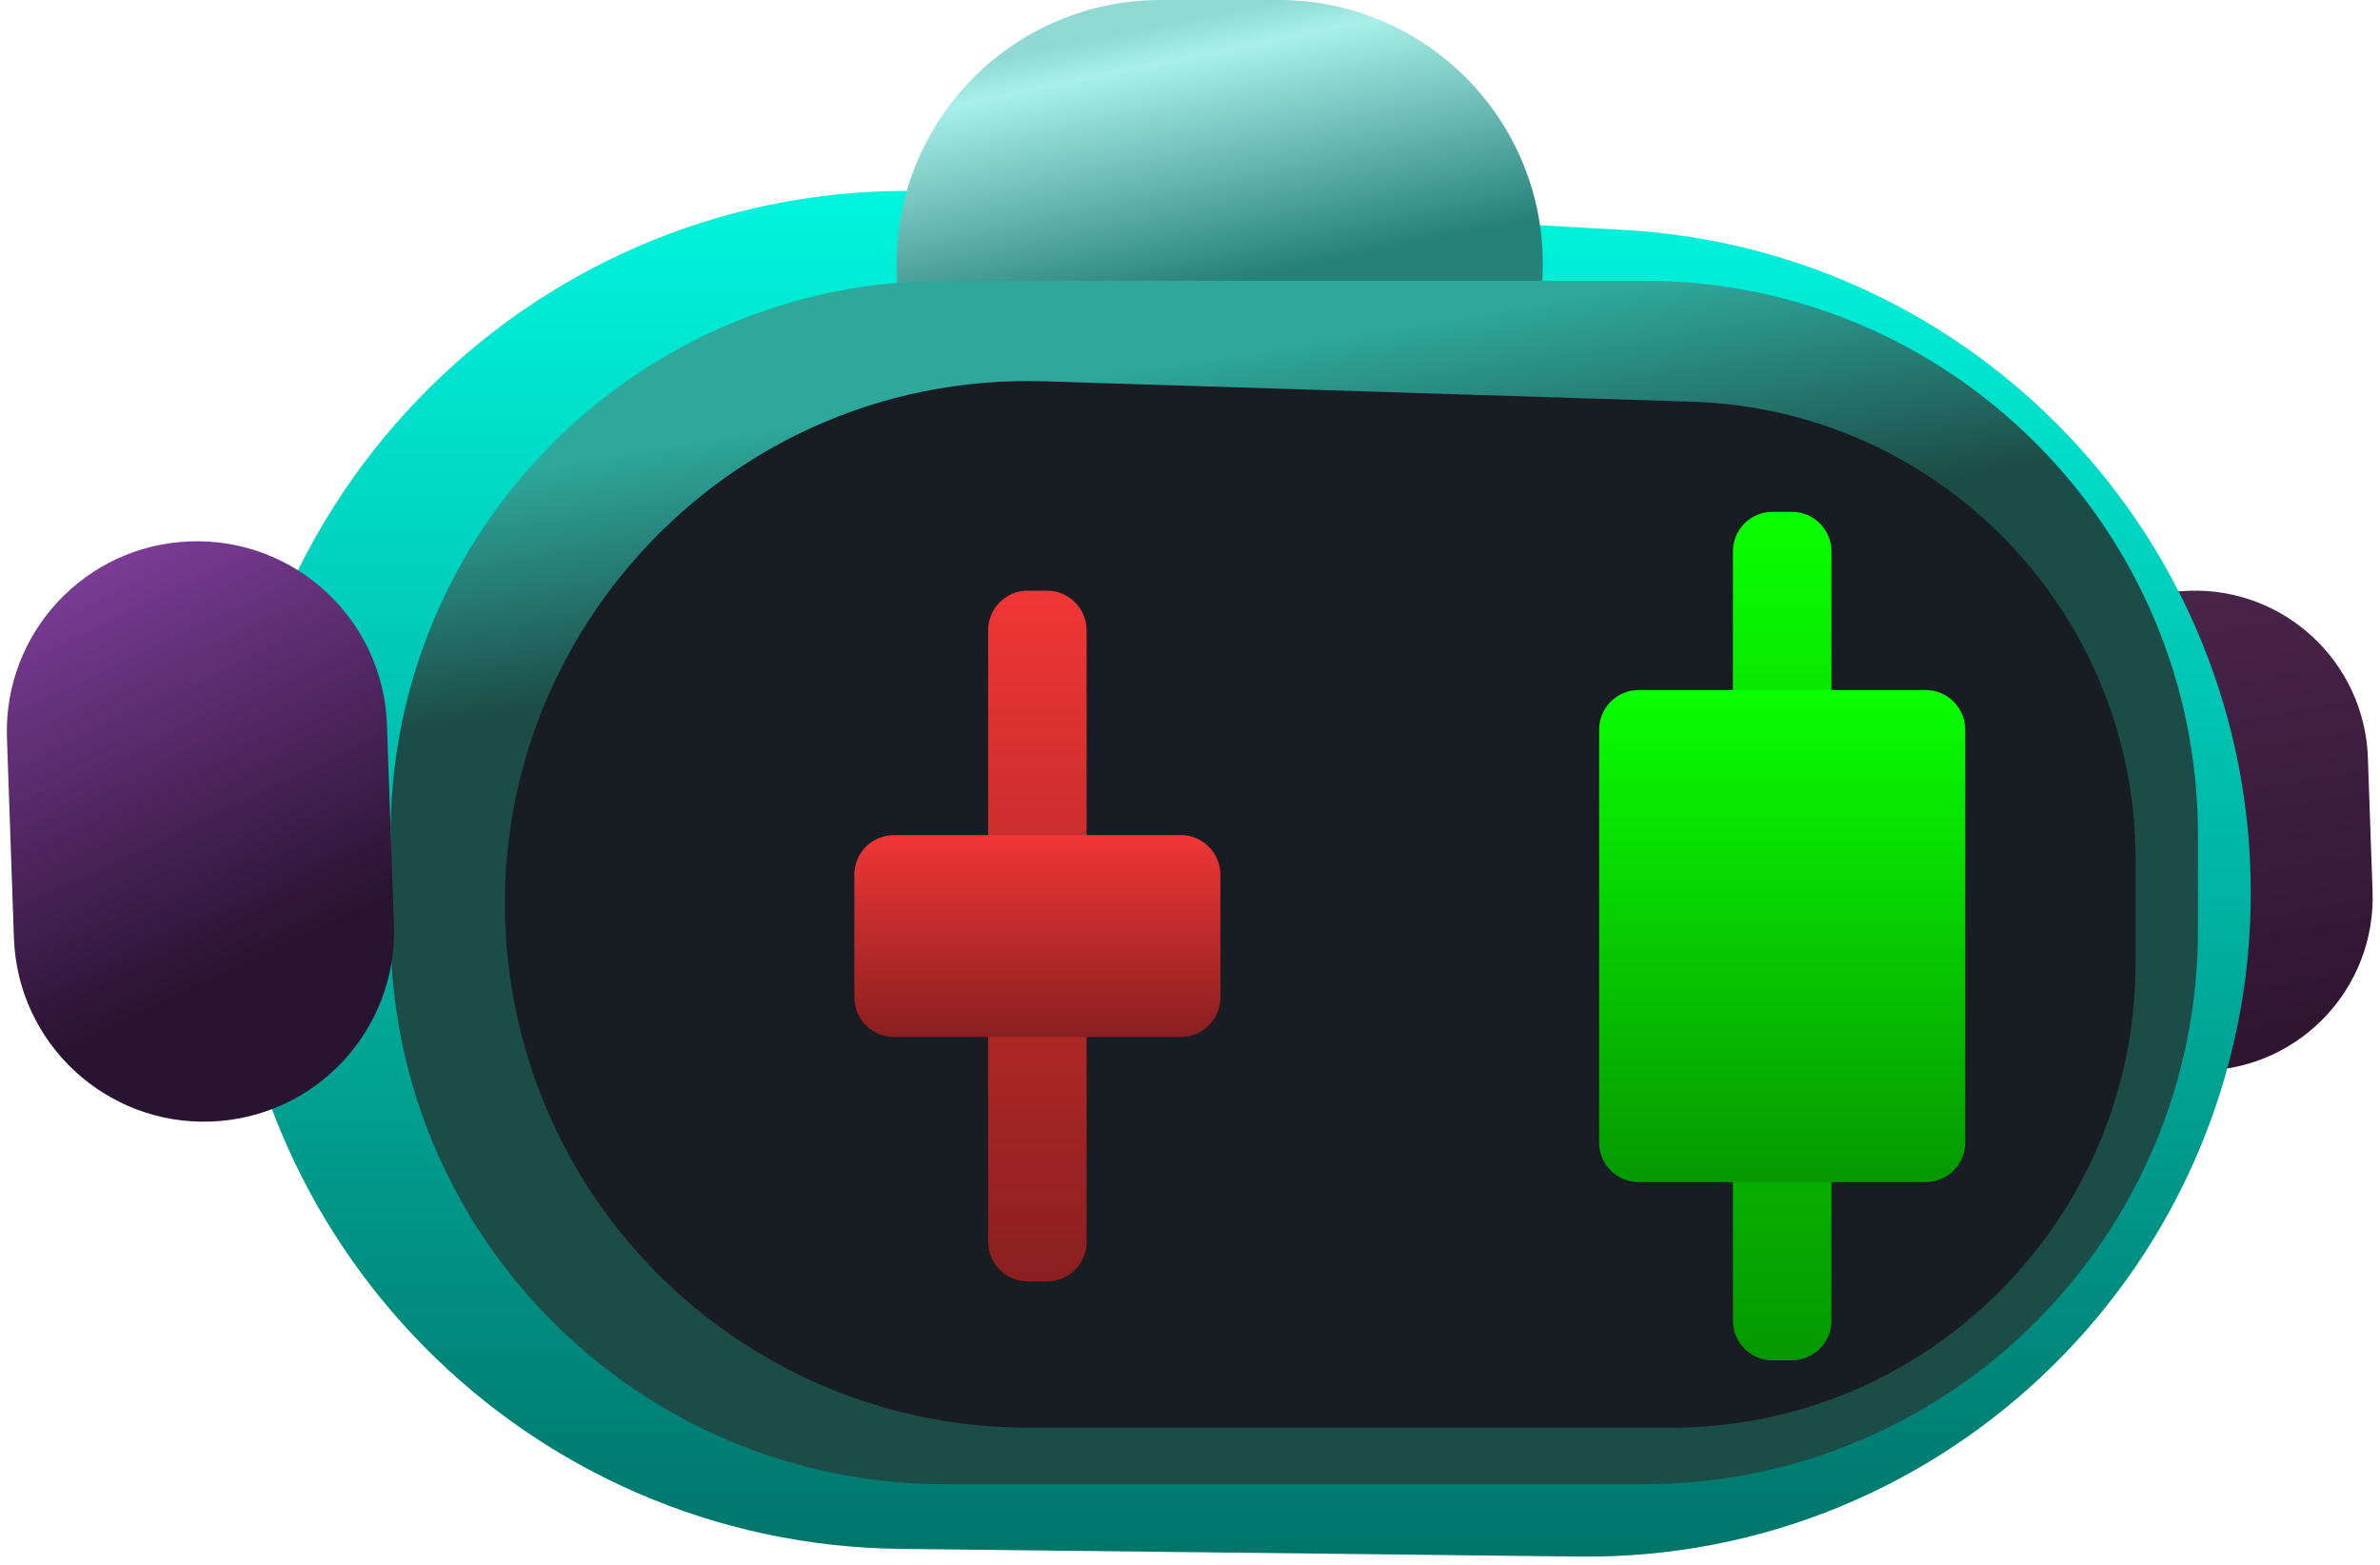
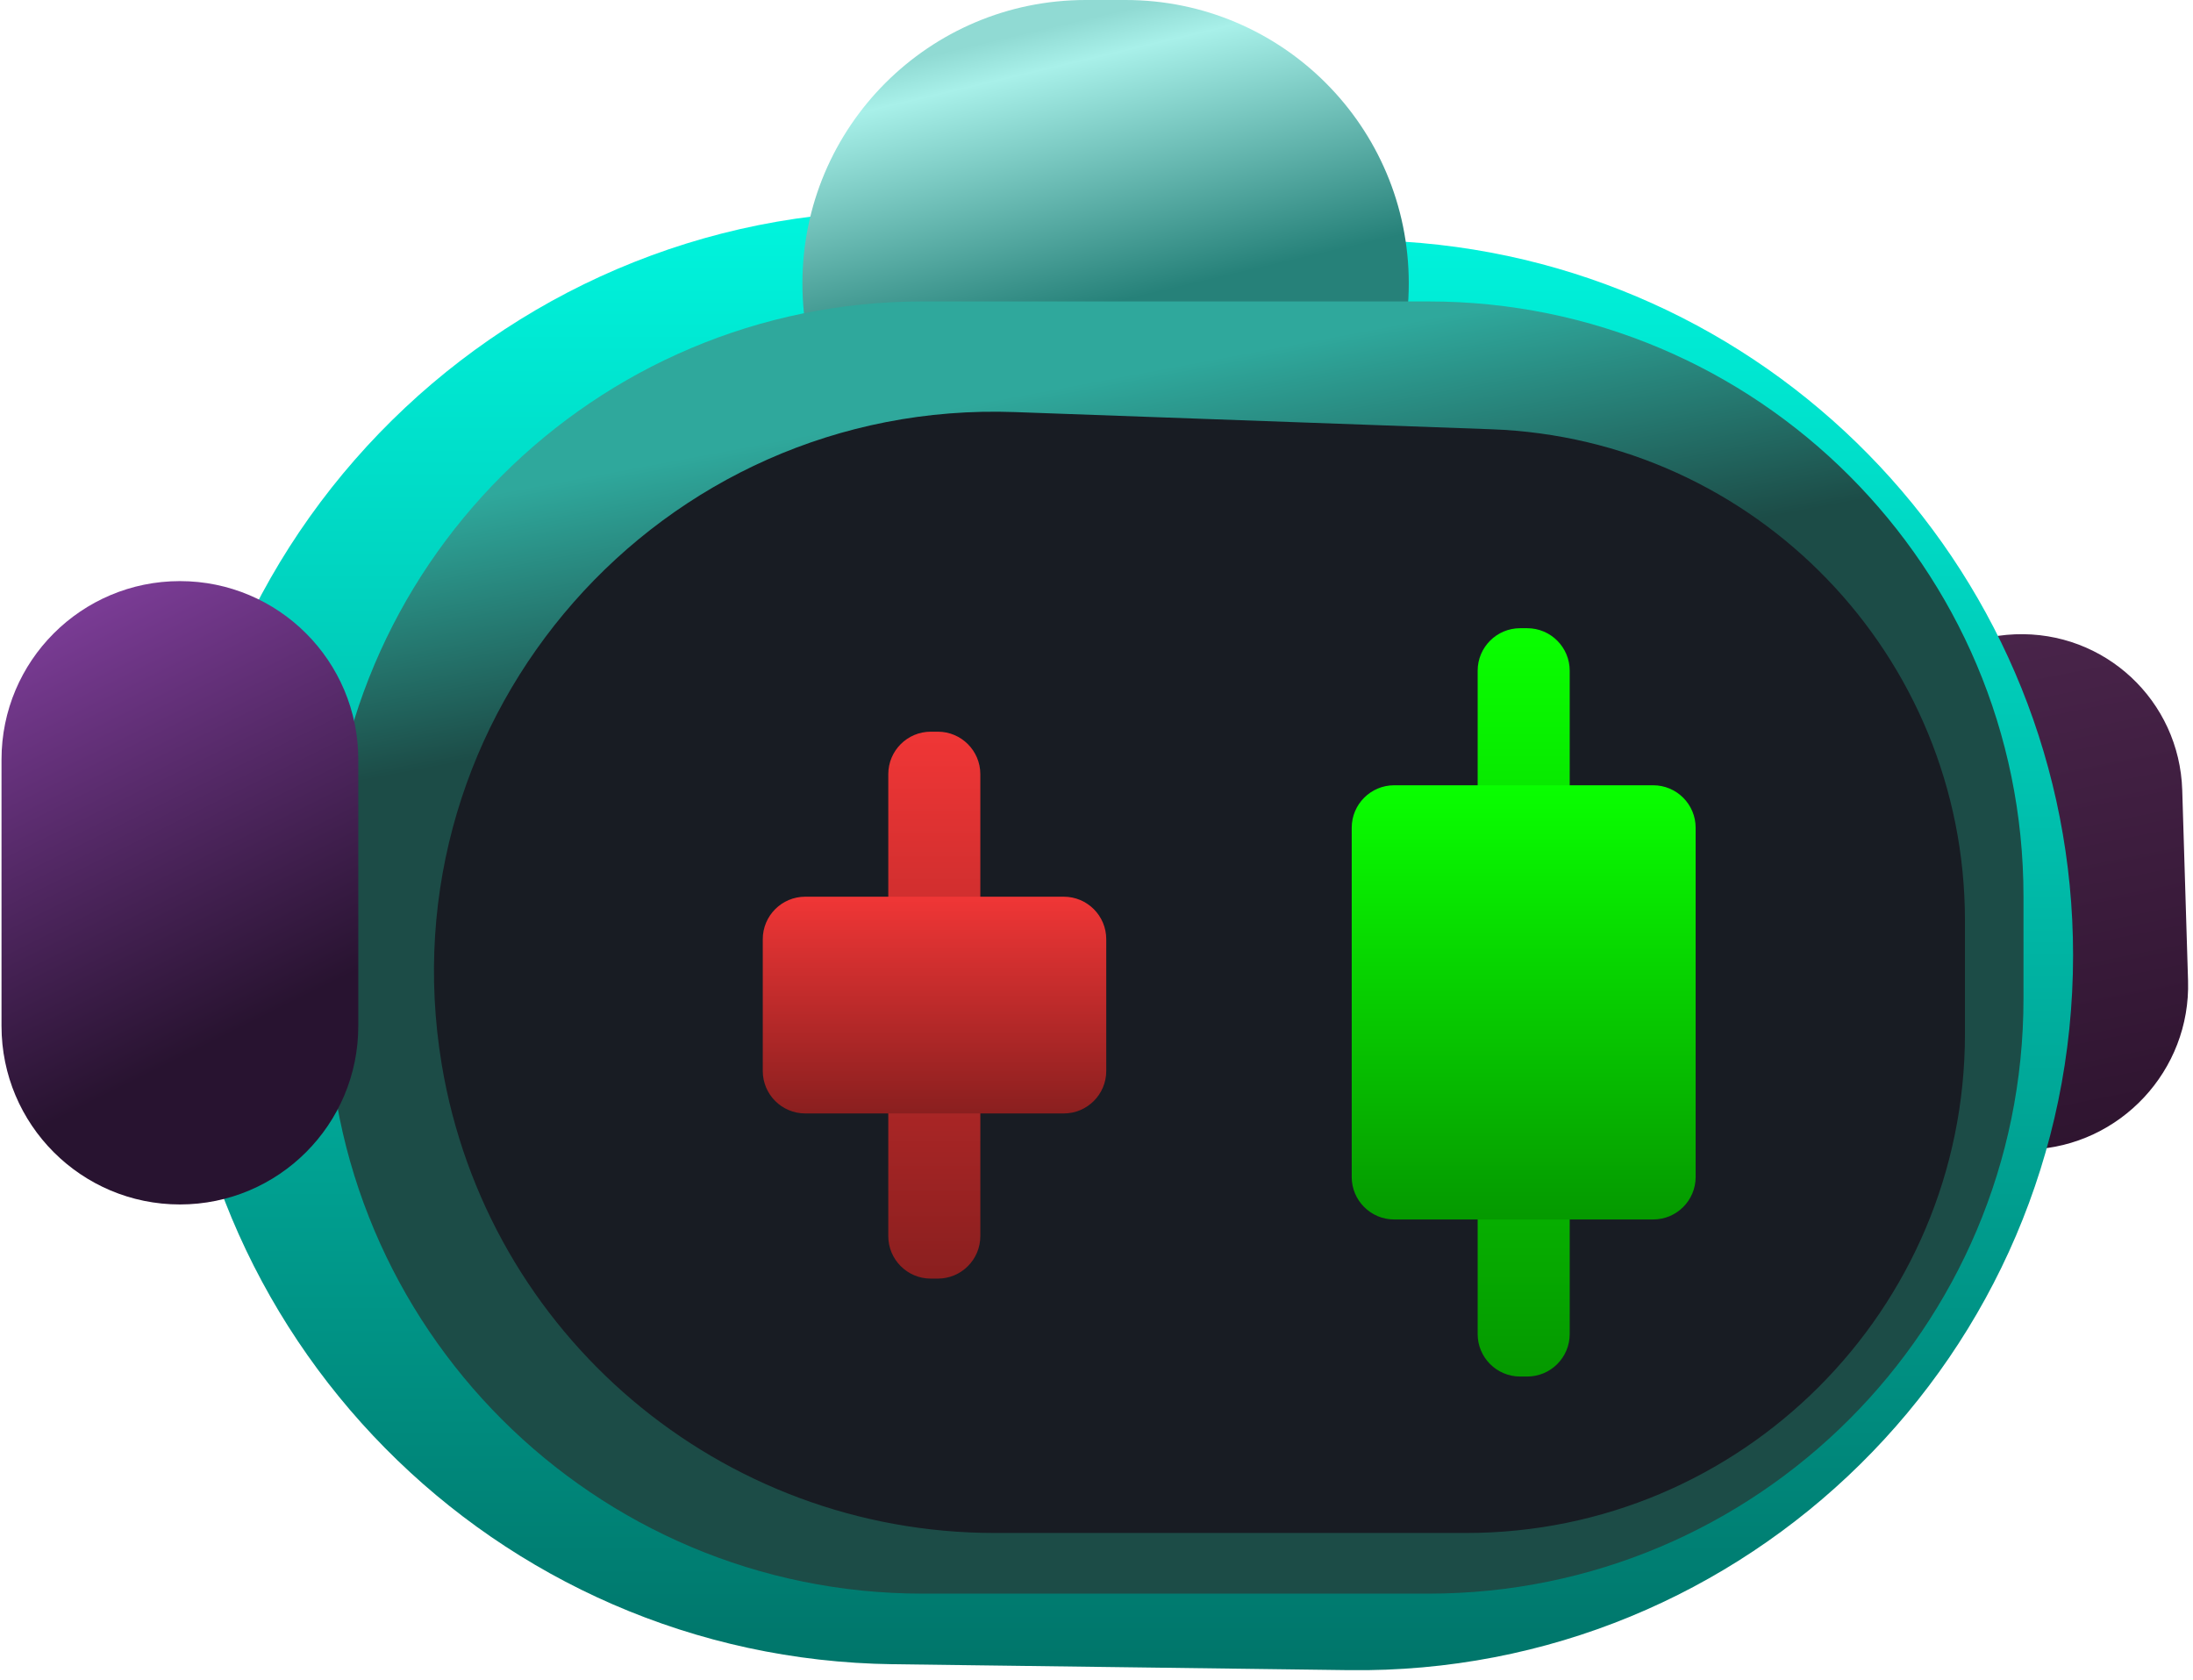
- <svg xmlns="http://www.w3.org/2000/svg" width="1383" height="909" viewBox="0 0 1383 909" fill="none">
-   <rect x="1171.44" y="346.811" width="201.135" height="279.012" rx="100.567" transform="rotate(-2 1171.44 346.811)" fill="url(#paint0_linear_25_23)" />
-   <path d="M132.824 505.519C132.824 278.918 323.238 98.871 549.484 111.544L943.716 133.625C1148.08 145.072 1307.93 314.126 1307.93 518.808V518.808C1307.93 733.584 1132.52 907.008 917.761 904.569L522.936 900.086C306.77 897.631 132.824 721.698 132.824 505.519V505.519Z" fill="url(#paint1_linear_25_23)" />
-   <path d="M521 153.347C521 68.656 589.656 0 674.347 0H743.171C827.862 0 896.518 68.656 896.518 153.347V153.347C896.518 238.037 827.862 306.693 743.172 306.693H674.347C589.656 306.693 521 238.037 521 153.347V153.347Z" fill="url(#paint2_linear_25_23)" />
-   <rect x="226.951" y="163.144" width="1050.26" height="699.354" rx="322" fill="url(#paint3_linear_25_23)" />
-   <rect x="0.18" y="318.462" width="220.951" height="337.368" rx="110.476" transform="rotate(-2 0.180176 318.462)" fill="url(#paint4_linear_25_23)" />
-   <path d="M298.821 582.371C262.457 391.147 412.605 215.463 607.159 221.592L983.329 233.443C1126.9 237.966 1240.95 355.664 1240.95 499.311V559.673C1240.95 708.79 1120.07 829.673 970.953 829.673H597.582C451.532 829.673 326.105 725.85 298.821 582.371V582.371Z" fill="#181C23" />
-   <rect x="1006.99" y="297.437" width="57.229" height="493.049" rx="23" fill="url(#paint5_linear_25_23)" />
-   <rect x="574.191" y="343.26" width="57.229" height="401.404" rx="23" fill="url(#paint6_linear_25_23)" />
-   <rect x="929.242" y="400.996" width="212.72" height="285.932" rx="23" fill="url(#paint7_linear_25_23)" />
-   <rect x="496.446" y="485.309" width="212.72" height="117.305" rx="23" fill="url(#paint8_linear_25_23)" />
+ <svg xmlns="http://www.w3.org/2000/svg" width="1187" height="909" viewBox="0 0 1187 909" fill="none">
+   <rect width="175.824" height="278.972" rx="87.912" transform="matrix(0.999203 -0.0399235 0.0305064 0.999535 1002.81 346.811)" fill="url(#paint0_linear_25_23)" />
+   <path d="M95.058 507.474C95.058 280.388 286.846 100.497 513.467 115.02L759.88 130.812C963.566 143.866 1122.09 312.876 1122.09 516.98V516.98C1122.09 732.658 945.765 906.709 730.105 903.907L483.207 900.699C268.027 897.903 95.058 722.672 95.058 507.474V507.474Z" fill="url(#paint1_linear_25_23)" />
+   <path d="M434.321 153.347C434.321 68.656 502.977 0 587.668 0H609.175C693.866 0 762.522 68.656 762.522 153.347V153.347C762.522 238.037 693.866 306.693 609.175 306.693H587.668C502.977 306.693 434.321 238.037 434.321 153.347V153.347Z" fill="url(#paint2_linear_25_23)" />
+   <rect x="177.324" y="163.144" width="917.923" height="699.354" rx="322" fill="url(#paint3_linear_25_23)" />
+   <rect x="0.82" y="314.503" width="193.11" height="337.368" rx="96.555" fill="url(#paint4_linear_25_23)" />
+   <path d="M239.078 575.997C207.618 386.707 357.563 216.111 549.326 223.023L807.138 232.316C950.224 237.474 1063.56 354.965 1063.56 498.143V559.673C1063.56 708.79 942.673 829.673 793.556 829.673H538.396C390.019 829.673 263.405 722.366 239.078 575.997V575.997Z" fill="#181C23" />
+   <rect x="799.808" y="340" width="49.818" height="405" rx="23" fill="url(#paint5_linear_25_23)" />
+   <rect x="480.8" y="396" width="49.818" height="296" rx="23" fill="url(#paint6_linear_25_23)" />
+   <rect x="731.637" y="425" width="186.161" height="235" rx="23" fill="url(#paint7_linear_25_23)" />
+   <rect x="412.861" y="485.309" width="185.916" height="117.305" rx="23" fill="url(#paint8_linear_25_23)" />
  <defs>
-     <linearGradient id="paint0_linear_25_23" x1="1272.51" y1="346.811" x2="1311.24" y2="626.771" gradientUnits="userSpaceOnUse">
+     <linearGradient id="paint0_linear_25_23" x1="88.345" y1="5.92598e-07" x2="132.382" y2="278.308" gradientUnits="userSpaceOnUse">
      <stop stop-color="#49244A" />
      <stop offset="1" stop-color="#2E142F" />
    </linearGradient>
-     <linearGradient id="paint1_linear_25_23" x1="702.29" y1="49.168" x2="702.29" y2="909" gradientUnits="userSpaceOnUse">
+     <linearGradient id="paint1_linear_25_23" x1="592.768" y1="49.168" x2="592.768" y2="909" gradientUnits="userSpaceOnUse">
      <stop stop-color="#00FFE7" />
      <stop offset="1" stop-color="#007469" />
    </linearGradient>
-     <linearGradient id="paint2_linear_25_23" x1="746.5" y1="-3.3961e-06" x2="799.207" y2="256.706" gradientUnits="userSpaceOnUse">
+     <linearGradient id="paint2_linear_25_23" x1="631.407" y1="-3.3961e-06" x2="690.968" y2="253.536" gradientUnits="userSpaceOnUse">
      <stop stop-color="#90DAD3" />
      <stop offset="0.082" stop-color="#A8F0E9" />
      <stop offset="0.587" stop-color="#268179" />
    </linearGradient>
-     <linearGradient id="paint3_linear_25_23" x1="631.951" y1="217.628" x2="734.623" y2="844.288" gradientUnits="userSpaceOnUse">
+     <linearGradient id="paint3_linear_25_23" x1="531.292" y1="217.628" x2="647.824" y2="839.264" gradientUnits="userSpaceOnUse">
      <stop stop-color="#2FA89C" />
      <stop offset="0.221" stop-color="#1C4C47" />
    </linearGradient>
-     <linearGradient id="paint4_linear_25_23" x1="78.95" y1="318.462" x2="178.651" y2="547.805" gradientUnits="userSpaceOnUse">
+     <linearGradient id="paint4_linear_25_23" x1="69.664" y1="314.503" x2="178.397" y2="533.105" gradientUnits="userSpaceOnUse">
      <stop stop-color="#7B3C96" />
      <stop offset="1" stop-color="#281330" />
    </linearGradient>
-     <linearGradient id="paint5_linear_25_23" x1="1035.6" y1="297.437" x2="1035.6" y2="790.486" gradientUnits="userSpaceOnUse">
+     <linearGradient id="paint5_linear_25_23" x1="824.717" y1="340" x2="824.717" y2="745" gradientUnits="userSpaceOnUse">
      <stop stop-color="#09FF00" />
      <stop offset="1" stop-color="#059900" />
    </linearGradient>
-     <linearGradient id="paint6_linear_25_23" x1="602.806" y1="343.26" x2="602.806" y2="744.664" gradientUnits="userSpaceOnUse">
+     <linearGradient id="paint6_linear_25_23" x1="505.709" y1="396" x2="505.709" y2="692" gradientUnits="userSpaceOnUse">
      <stop stop-color="#F03636" />
      <stop offset="0.498" stop-color="#BD2A2A" />
      <stop offset="1" stop-color="#8A1F1F" />
    </linearGradient>
-     <linearGradient id="paint7_linear_25_23" x1="1035.6" y1="400.996" x2="1035.6" y2="686.927" gradientUnits="userSpaceOnUse">
+     <linearGradient id="paint7_linear_25_23" x1="824.717" y1="425" x2="824.717" y2="660" gradientUnits="userSpaceOnUse">
      <stop stop-color="#09FF00" />
      <stop offset="1" stop-color="#059900" />
    </linearGradient>
-     <linearGradient id="paint8_linear_25_23" x1="602.806" y1="485.309" x2="602.806" y2="602.614" gradientUnits="userSpaceOnUse">
+     <linearGradient id="paint8_linear_25_23" x1="505.819" y1="485.309" x2="505.819" y2="602.614" gradientUnits="userSpaceOnUse">
      <stop stop-color="#F03636" />
      <stop offset="1" stop-color="#8A1F1F" />
    </linearGradient>
  </defs>
</svg>
